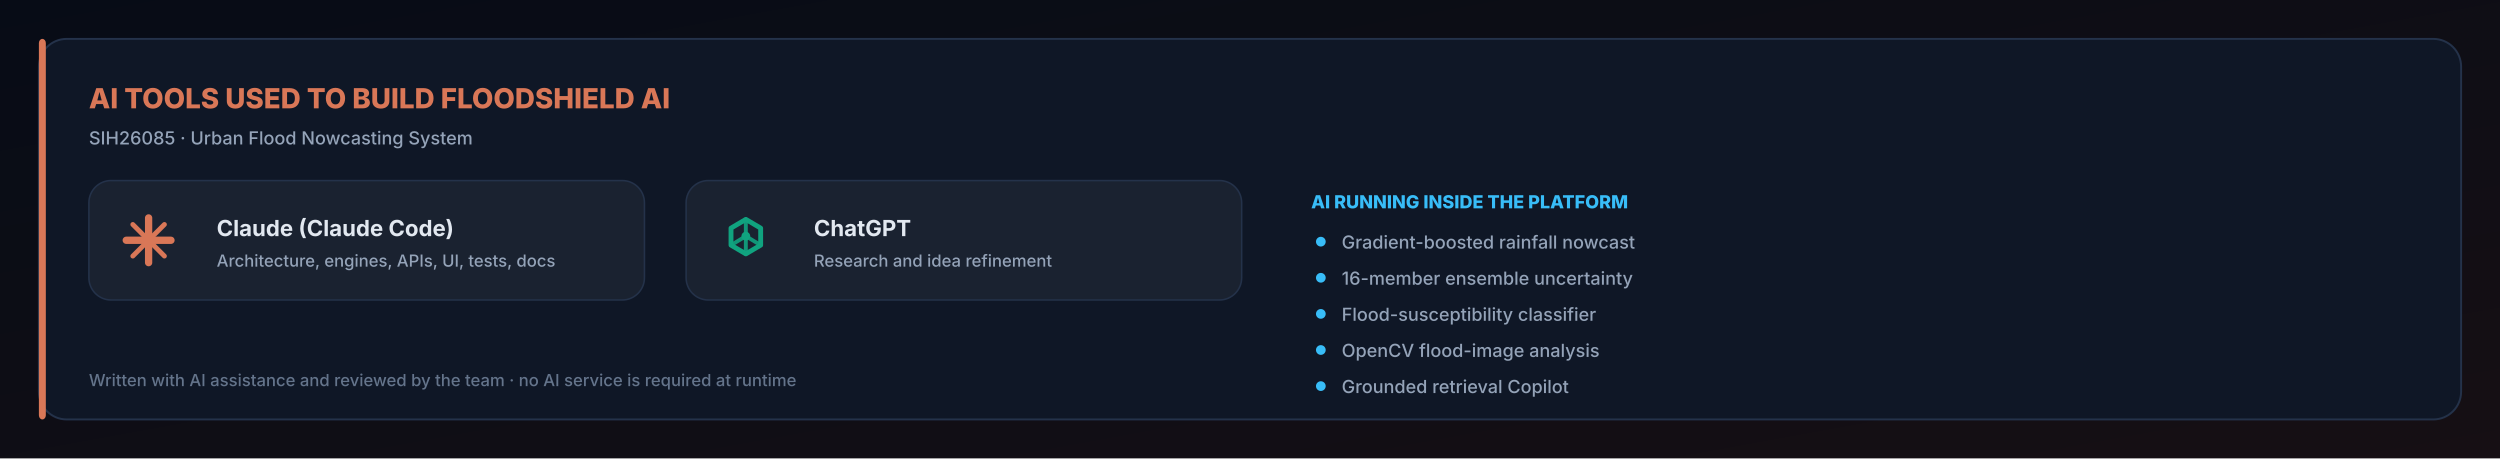
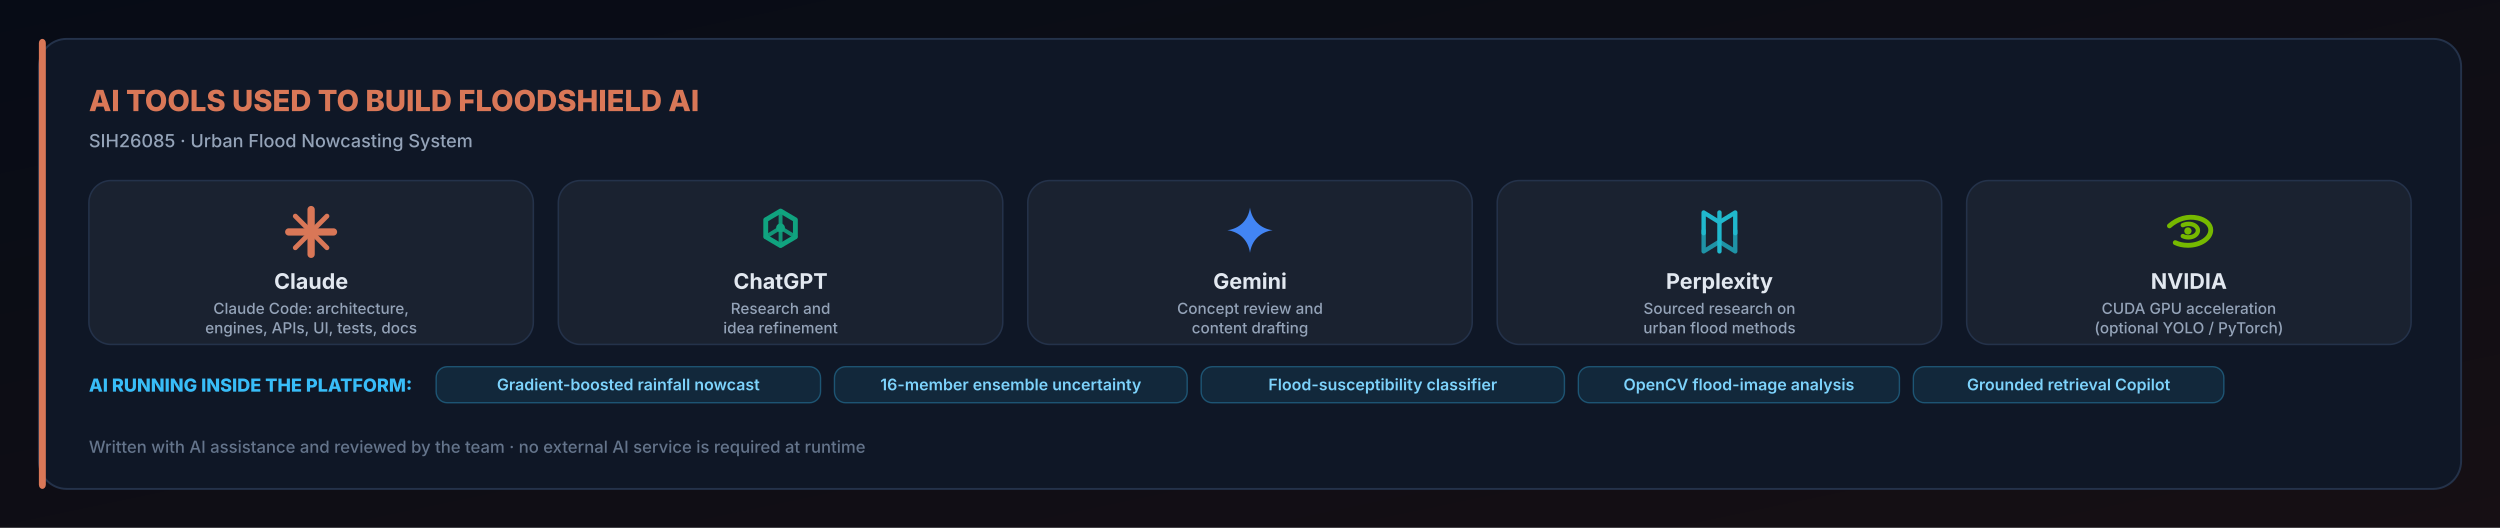
- <svg xmlns="http://www.w3.org/2000/svg" width="1800" height="330" viewBox="0 0 1800 330" font-family="Inter, Helvetica, Arial, sans-serif">
+ <svg xmlns="http://www.w3.org/2000/svg" width="1800" height="380" viewBox="0 0 1800 380" font-family="Inter, Helvetica, Arial, sans-serif">
  <defs>
    <linearGradient id="bg" x1="0" y1="0" x2="1" y2="1">
      <stop offset="0" stop-color="#070c16" />
      <stop offset="1" stop-color="#160f14" />
    </linearGradient>
  </defs>
-   <rect x="0" y="0" width="1800" height="330" rx="0" fill="url(#bg)" stroke="none" stroke-width="2" opacity="1.0" />
-   <rect x="28" y="28" width="1744" height="274" rx="20" fill="#0f1726" stroke="#24324a" stroke-width="1.4" opacity="1.0" />
-   <rect x="28" y="28" width="5" height="274" rx="3" fill="#D97757" stroke="none" stroke-width="2" opacity="1.0" />
-   <text x="64" y="78" font-family="Inter, Helvetica, Arial, sans-serif" font-size="20" font-weight="800" fill="#D97757" text-anchor="start">AI TOOLS USED TO BUILD FLOODSHIELD AI</text>
-   <text x="64" y="104" font-family="Inter, Helvetica, Arial, sans-serif" font-size="13" font-weight="500" fill="#94a3b8" text-anchor="start">SIH26085 · Urban Flood Nowcasting System</text>
-   <rect x="64" y="130" width="400" height="86" rx="16" fill="#ffffff" stroke="none" stroke-width="0" opacity="0.05" />
-   <rect x="64" y="130" width="400" height="86" rx="16" fill="none" stroke="#24324a" stroke-width="1.1" opacity="1.0" />
-   <g transform="translate(86 152) scale(1.75)">
+   <rect x="0" y="0" width="1800" height="380" rx="0" fill="url(#bg)" stroke="none" stroke-width="2" opacity="1.0" />
+   <rect x="28" y="28" width="1744" height="324" rx="20" fill="#0f1726" stroke="#24324a" stroke-width="1.4" opacity="1.0" />
+   <rect x="28" y="28" width="5" height="324" rx="3" fill="#D97757" stroke="none" stroke-width="2" opacity="1.0" />
+   <text x="64" y="80" font-family="Inter, Helvetica, Arial, sans-serif" font-size="21" font-weight="800" fill="#D97757" text-anchor="start">AI TOOLS USED TO BUILD FLOODSHIELD AI</text>
+   <text x="64" y="106" font-family="Inter, Helvetica, Arial, sans-serif" font-size="13" font-weight="500" fill="#94a3b8" text-anchor="start">SIH26085 · Urban Flood Nowcasting System</text>
+   <rect x="64.0" y="130" width="320.0" height="118" rx="16" fill="#ffffff" stroke="none" stroke-width="0" opacity="0.05" />
+   <rect x="64.0" y="130" width="320.0" height="118" rx="16" fill="none" stroke="#24324a" stroke-width="1.1" opacity="1.0" />
+   <g transform="translate(203.0 146) scale(1.75)">
    <path d="M14.4 12.0L21.2 12.0" fill="none" stroke="#D97757" stroke-width="3.0" stroke-linecap="round" stroke-linejoin="round" opacity="1.0" />
    <path d="M13.7 13.7L18.5 18.5" fill="none" stroke="#D97757" stroke-width="2.0" stroke-linecap="round" stroke-linejoin="round" opacity="1.0" />
    <path d="M12.0 14.4L12.0 21.2" fill="none" stroke="#D97757" stroke-width="3.0" stroke-linecap="round" stroke-linejoin="round" opacity="1.0" />
    <path d="M10.3 13.7L5.5 18.5" fill="none" stroke="#D97757" stroke-width="2.0" stroke-linecap="round" stroke-linejoin="round" opacity="1.0" />
    <path d="M9.6 12.0L2.8 12.0" fill="none" stroke="#D97757" stroke-width="3.0" stroke-linecap="round" stroke-linejoin="round" opacity="1.0" />
    <path d="M10.3 10.3L5.5 5.5" fill="none" stroke="#D97757" stroke-width="2.0" stroke-linecap="round" stroke-linejoin="round" opacity="1.0" />
    <path d="M12.0 9.6L12.0 2.8" fill="none" stroke="#D97757" stroke-width="3.0" stroke-linecap="round" stroke-linejoin="round" opacity="1.0" />
    <path d="M13.7 10.3L18.5 5.5" fill="none" stroke="#D97757" stroke-width="2.0" stroke-linecap="round" stroke-linejoin="round" opacity="1.0" />
    <circle cx="12" cy="12" r="2.2" fill="#D97757" stroke="none" stroke-width="2" opacity="1.0" />
  </g>
-   <text x="156" y="170" font-family="Inter, Helvetica, Arial, sans-serif" font-size="16" font-weight="700" fill="#e2e8f0" text-anchor="start">Claude (Claude Code)</text>
-   <text x="156" y="192" font-family="Inter, Helvetica, Arial, sans-serif" font-size="12" font-weight="500" fill="#94a3b8" text-anchor="start">Architecture, engines, APIs, UI, tests, docs</text>
-   <rect x="494" y="130" width="400" height="86" rx="16" fill="#ffffff" stroke="none" stroke-width="0" opacity="0.05" />
-   <rect x="494" y="130" width="400" height="86" rx="16" fill="none" stroke="#24324a" stroke-width="1.1" opacity="1.0" />
-   <g transform="translate(516 152) scale(1.75)">
+   <text x="224.0" y="208" font-family="Inter, Helvetica, Arial, sans-serif" font-size="15.5" font-weight="700" fill="#e2e8f0" text-anchor="middle">Claude</text>
+   <text x="224.0" y="226" font-family="Inter, Helvetica, Arial, sans-serif" font-size="11" font-weight="500" fill="#94a3b8" text-anchor="middle">Claude Code: architecture,</text>
+   <text x="224.0" y="240" font-family="Inter, Helvetica, Arial, sans-serif" font-size="11" font-weight="500" fill="#94a3b8" text-anchor="middle">engines, APIs, UI, tests, docs</text>
+   <rect x="402.0" y="130" width="320.0" height="118" rx="16" fill="#ffffff" stroke="none" stroke-width="0" opacity="0.05" />
+   <rect x="402.0" y="130" width="320.0" height="118" rx="16" fill="none" stroke="#24324a" stroke-width="1.1" opacity="1.0" />
+   <g transform="translate(541.0 146) scale(1.75)">
    <path d="M12 3.4 18.1 7v7L12 17.6 5.9 14V7z" fill="none" stroke="#10a37f" stroke-width="2" stroke-linecap="round" stroke-linejoin="round" opacity="1.0" />
    <path d="M12 3.4v6.9l6.1 3.7M12 10.3 5.9 14M12 10.3v7.3" fill="none" stroke="#10a37f" stroke-width="1.6" stroke-linecap="round" stroke-linejoin="round" opacity="0.9" />
    <circle cx="12" cy="10.3" r="1.8" fill="#10a37f" stroke="none" stroke-width="2" opacity="1.0" />
  </g>
-   <text x="586" y="170" font-family="Inter, Helvetica, Arial, sans-serif" font-size="16" font-weight="700" fill="#e2e8f0" text-anchor="start">ChatGPT</text>
-   <text x="586" y="192" font-family="Inter, Helvetica, Arial, sans-serif" font-size="12" font-weight="500" fill="#94a3b8" text-anchor="start">Research and idea refinement</text>
-   <text x="944" y="150" font-family="Inter, Helvetica, Arial, sans-serif" font-size="13" font-weight="800" fill="#38bdf8" text-anchor="start">AI RUNNING INSIDE THE PLATFORM</text>
-   <circle cx="951" cy="174" r="3.5" fill="#38bdf8" stroke="none" stroke-width="2" opacity="1.0" />
-   <text x="966" y="179" font-family="Inter, Helvetica, Arial, sans-serif" font-size="13" font-weight="500" fill="#94a3b8" text-anchor="start">Gradient-boosted rainfall nowcast</text>
-   <circle cx="951" cy="200" r="3.5" fill="#38bdf8" stroke="none" stroke-width="2" opacity="1.0" />
-   <text x="966" y="205" font-family="Inter, Helvetica, Arial, sans-serif" font-size="13" font-weight="500" fill="#94a3b8" text-anchor="start">16-member ensemble uncertainty</text>
-   <circle cx="951" cy="226" r="3.5" fill="#38bdf8" stroke="none" stroke-width="2" opacity="1.0" />
-   <text x="966" y="231" font-family="Inter, Helvetica, Arial, sans-serif" font-size="13" font-weight="500" fill="#94a3b8" text-anchor="start">Flood-susceptibility classifier</text>
-   <circle cx="951" cy="252" r="3.5" fill="#38bdf8" stroke="none" stroke-width="2" opacity="1.0" />
-   <text x="966" y="257" font-family="Inter, Helvetica, Arial, sans-serif" font-size="13" font-weight="500" fill="#94a3b8" text-anchor="start">OpenCV flood-image analysis</text>
-   <circle cx="951" cy="278" r="3.5" fill="#38bdf8" stroke="none" stroke-width="2" opacity="1.0" />
-   <text x="966" y="283" font-family="Inter, Helvetica, Arial, sans-serif" font-size="13" font-weight="500" fill="#94a3b8" text-anchor="start">Grounded retrieval Copilot</text>
-   <text x="64" y="278" font-family="Inter, Helvetica, Arial, sans-serif" font-size="12" font-weight="500" fill="#64748b" text-anchor="start">Written with AI assistance and reviewed by the team · no AI service is required at runtime</text>
+   <text x="562.0" y="208" font-family="Inter, Helvetica, Arial, sans-serif" font-size="15.5" font-weight="700" fill="#e2e8f0" text-anchor="middle">ChatGPT</text>
+   <text x="562.0" y="226" font-family="Inter, Helvetica, Arial, sans-serif" font-size="11" font-weight="500" fill="#94a3b8" text-anchor="middle">Research and</text>
+   <text x="562.0" y="240" font-family="Inter, Helvetica, Arial, sans-serif" font-size="11" font-weight="500" fill="#94a3b8" text-anchor="middle">idea refinement</text>
+   <rect x="740.0" y="130" width="320.0" height="118" rx="16" fill="#ffffff" stroke="none" stroke-width="0" opacity="0.05" />
+   <rect x="740.0" y="130" width="320.0" height="118" rx="16" fill="none" stroke="#24324a" stroke-width="1.1" opacity="1.0" />
+   <g transform="translate(879.0 146) scale(1.75)">
+     <path d="M12 2c.7 5.1 4.2 8.6 9.3 9.3-5.1.7-8.6 4.2-9.3 9.3-.7-5.1-4.2-8.6-9.3-9.3C7.8 10.6 11.3 7.1 12 2z" fill="#4285f4" stroke="none" stroke-width="2" stroke-linecap="round" stroke-linejoin="round" opacity="1.0" />
+   </g>
+   <text x="900.0" y="208" font-family="Inter, Helvetica, Arial, sans-serif" font-size="15.5" font-weight="700" fill="#e2e8f0" text-anchor="middle">Gemini</text>
+   <text x="900.0" y="226" font-family="Inter, Helvetica, Arial, sans-serif" font-size="11" font-weight="500" fill="#94a3b8" text-anchor="middle">Concept review and</text>
+   <text x="900.0" y="240" font-family="Inter, Helvetica, Arial, sans-serif" font-size="11" font-weight="500" fill="#94a3b8" text-anchor="middle">content drafting</text>
+   <rect x="1078.0" y="130" width="320.0" height="118" rx="16" fill="#ffffff" stroke="none" stroke-width="0" opacity="0.05" />
+   <rect x="1078.0" y="130" width="320.0" height="118" rx="16" fill="none" stroke="#24324a" stroke-width="1.1" opacity="1.0" />
+   <g transform="translate(1217.0 146) scale(1.75)">
+     <path d="M12 4v16" fill="none" stroke="#20b8cd" stroke-width="1.8" stroke-linecap="round" stroke-linejoin="round" opacity="1.0" />
+     <path d="M12 8 5.5 4v8.5M12 8l6.5-4v8.5" fill="none" stroke="#20b8cd" stroke-width="1.8" stroke-linecap="round" stroke-linejoin="round" opacity="1.0" />
+     <path d="M12 16l-6.5 4v-8.5M12 16l6.5 4v-8.5" fill="none" stroke="#20b8cd" stroke-width="1.8" stroke-linecap="round" stroke-linejoin="round" opacity="0.75" />
+   </g>
+   <text x="1238.0" y="208" font-family="Inter, Helvetica, Arial, sans-serif" font-size="15.5" font-weight="700" fill="#e2e8f0" text-anchor="middle">Perplexity</text>
+   <text x="1238.0" y="226" font-family="Inter, Helvetica, Arial, sans-serif" font-size="11" font-weight="500" fill="#94a3b8" text-anchor="middle">Sourced research on</text>
+   <text x="1238.0" y="240" font-family="Inter, Helvetica, Arial, sans-serif" font-size="11" font-weight="500" fill="#94a3b8" text-anchor="middle">urban flood methods</text>
+   <rect x="1416.0" y="130" width="320.0" height="118" rx="16" fill="#ffffff" stroke="none" stroke-width="0" opacity="0.05" />
+   <rect x="1416.0" y="130" width="320.0" height="118" rx="16" fill="none" stroke="#24324a" stroke-width="1.1" opacity="1.0" />
+   <g transform="translate(1555.0 146) scale(1.75)">
+     <path d="M4 9.5c3.4-3 7.6-4.2 11.8-3.2 3 .7 5.2 2.6 5.2 4.9 0 3.4-4.2 6.3-9.4 6.3-2 0-3.8-.4-5.2-1.1" fill="none" stroke="#76b900" stroke-width="2" stroke-linecap="round" stroke-linejoin="round" opacity="1.0" />
+     <path d="M9.5 9.2c2.1-.9 4.4-.6 5.6.7 1.1 1.2.7 2.9-1 3.8-1.4.7-3.2.7-4.6 0" fill="none" stroke="#76b900" stroke-width="1.8" stroke-linecap="round" stroke-linejoin="round" opacity="1.0" />
+     <circle cx="11.6" cy="11.6" r="1.5" fill="#76b900" stroke="none" stroke-width="2" opacity="1.0" />
+   </g>
+   <text x="1576.0" y="208" font-family="Inter, Helvetica, Arial, sans-serif" font-size="15.5" font-weight="700" fill="#e2e8f0" text-anchor="middle">NVIDIA</text>
+   <text x="1576.0" y="226" font-family="Inter, Helvetica, Arial, sans-serif" font-size="11" font-weight="500" fill="#94a3b8" text-anchor="middle">CUDA GPU acceleration</text>
+   <text x="1576.0" y="240" font-family="Inter, Helvetica, Arial, sans-serif" font-size="11" font-weight="500" fill="#94a3b8" text-anchor="middle">(optional YOLO / PyTorch)</text>
+   <text x="64" y="282" font-family="Inter, Helvetica, Arial, sans-serif" font-size="13" font-weight="800" fill="#38bdf8" text-anchor="start">AI RUNNING INSIDE THE PLATFORM:</text>
+   <rect x="314" y="264" width="276.8" height="26" rx="8" fill="#38bdf81a" stroke="#38bdf855" stroke-width="1" opacity="1.0" />
+   <text x="452.4" y="281" font-family="Inter, Helvetica, Arial, sans-serif" font-size="11.5" font-weight="600" fill="#7dd3fc" text-anchor="middle">Gradient-boosted rainfall nowcast</text>
+   <rect x="600.8" y="264" width="254.0" height="26" rx="8" fill="#38bdf81a" stroke="#38bdf855" stroke-width="1" opacity="1.0" />
+   <text x="727.8" y="281" font-family="Inter, Helvetica, Arial, sans-serif" font-size="11.5" font-weight="600" fill="#7dd3fc" text-anchor="middle">16-member ensemble uncertainty</text>
+   <rect x="864.8" y="264" width="261.6" height="26" rx="8" fill="#38bdf81a" stroke="#38bdf855" stroke-width="1" opacity="1.0" />
+   <text x="995.6" y="281" font-family="Inter, Helvetica, Arial, sans-serif" font-size="11.5" font-weight="600" fill="#7dd3fc" text-anchor="middle">Flood-susceptibility classifier</text>
+   <rect x="1136.4" y="264" width="231.2" height="26" rx="8" fill="#38bdf81a" stroke="#38bdf855" stroke-width="1" opacity="1.0" />
+   <text x="1252.0" y="281" font-family="Inter, Helvetica, Arial, sans-serif" font-size="11.5" font-weight="600" fill="#7dd3fc" text-anchor="middle">OpenCV flood-image analysis</text>
+   <rect x="1377.6" y="264" width="223.6" height="26" rx="8" fill="#38bdf81a" stroke="#38bdf855" stroke-width="1" opacity="1.0" />
+   <text x="1489.4" y="281" font-family="Inter, Helvetica, Arial, sans-serif" font-size="11.5" font-weight="600" fill="#7dd3fc" text-anchor="middle">Grounded retrieval Copilot</text>
+   <text x="64" y="326" font-family="Inter, Helvetica, Arial, sans-serif" font-size="12" font-weight="500" fill="#64748b" text-anchor="start">Written with AI assistance and reviewed by the team · no external AI service is required at runtime</text>
</svg>
